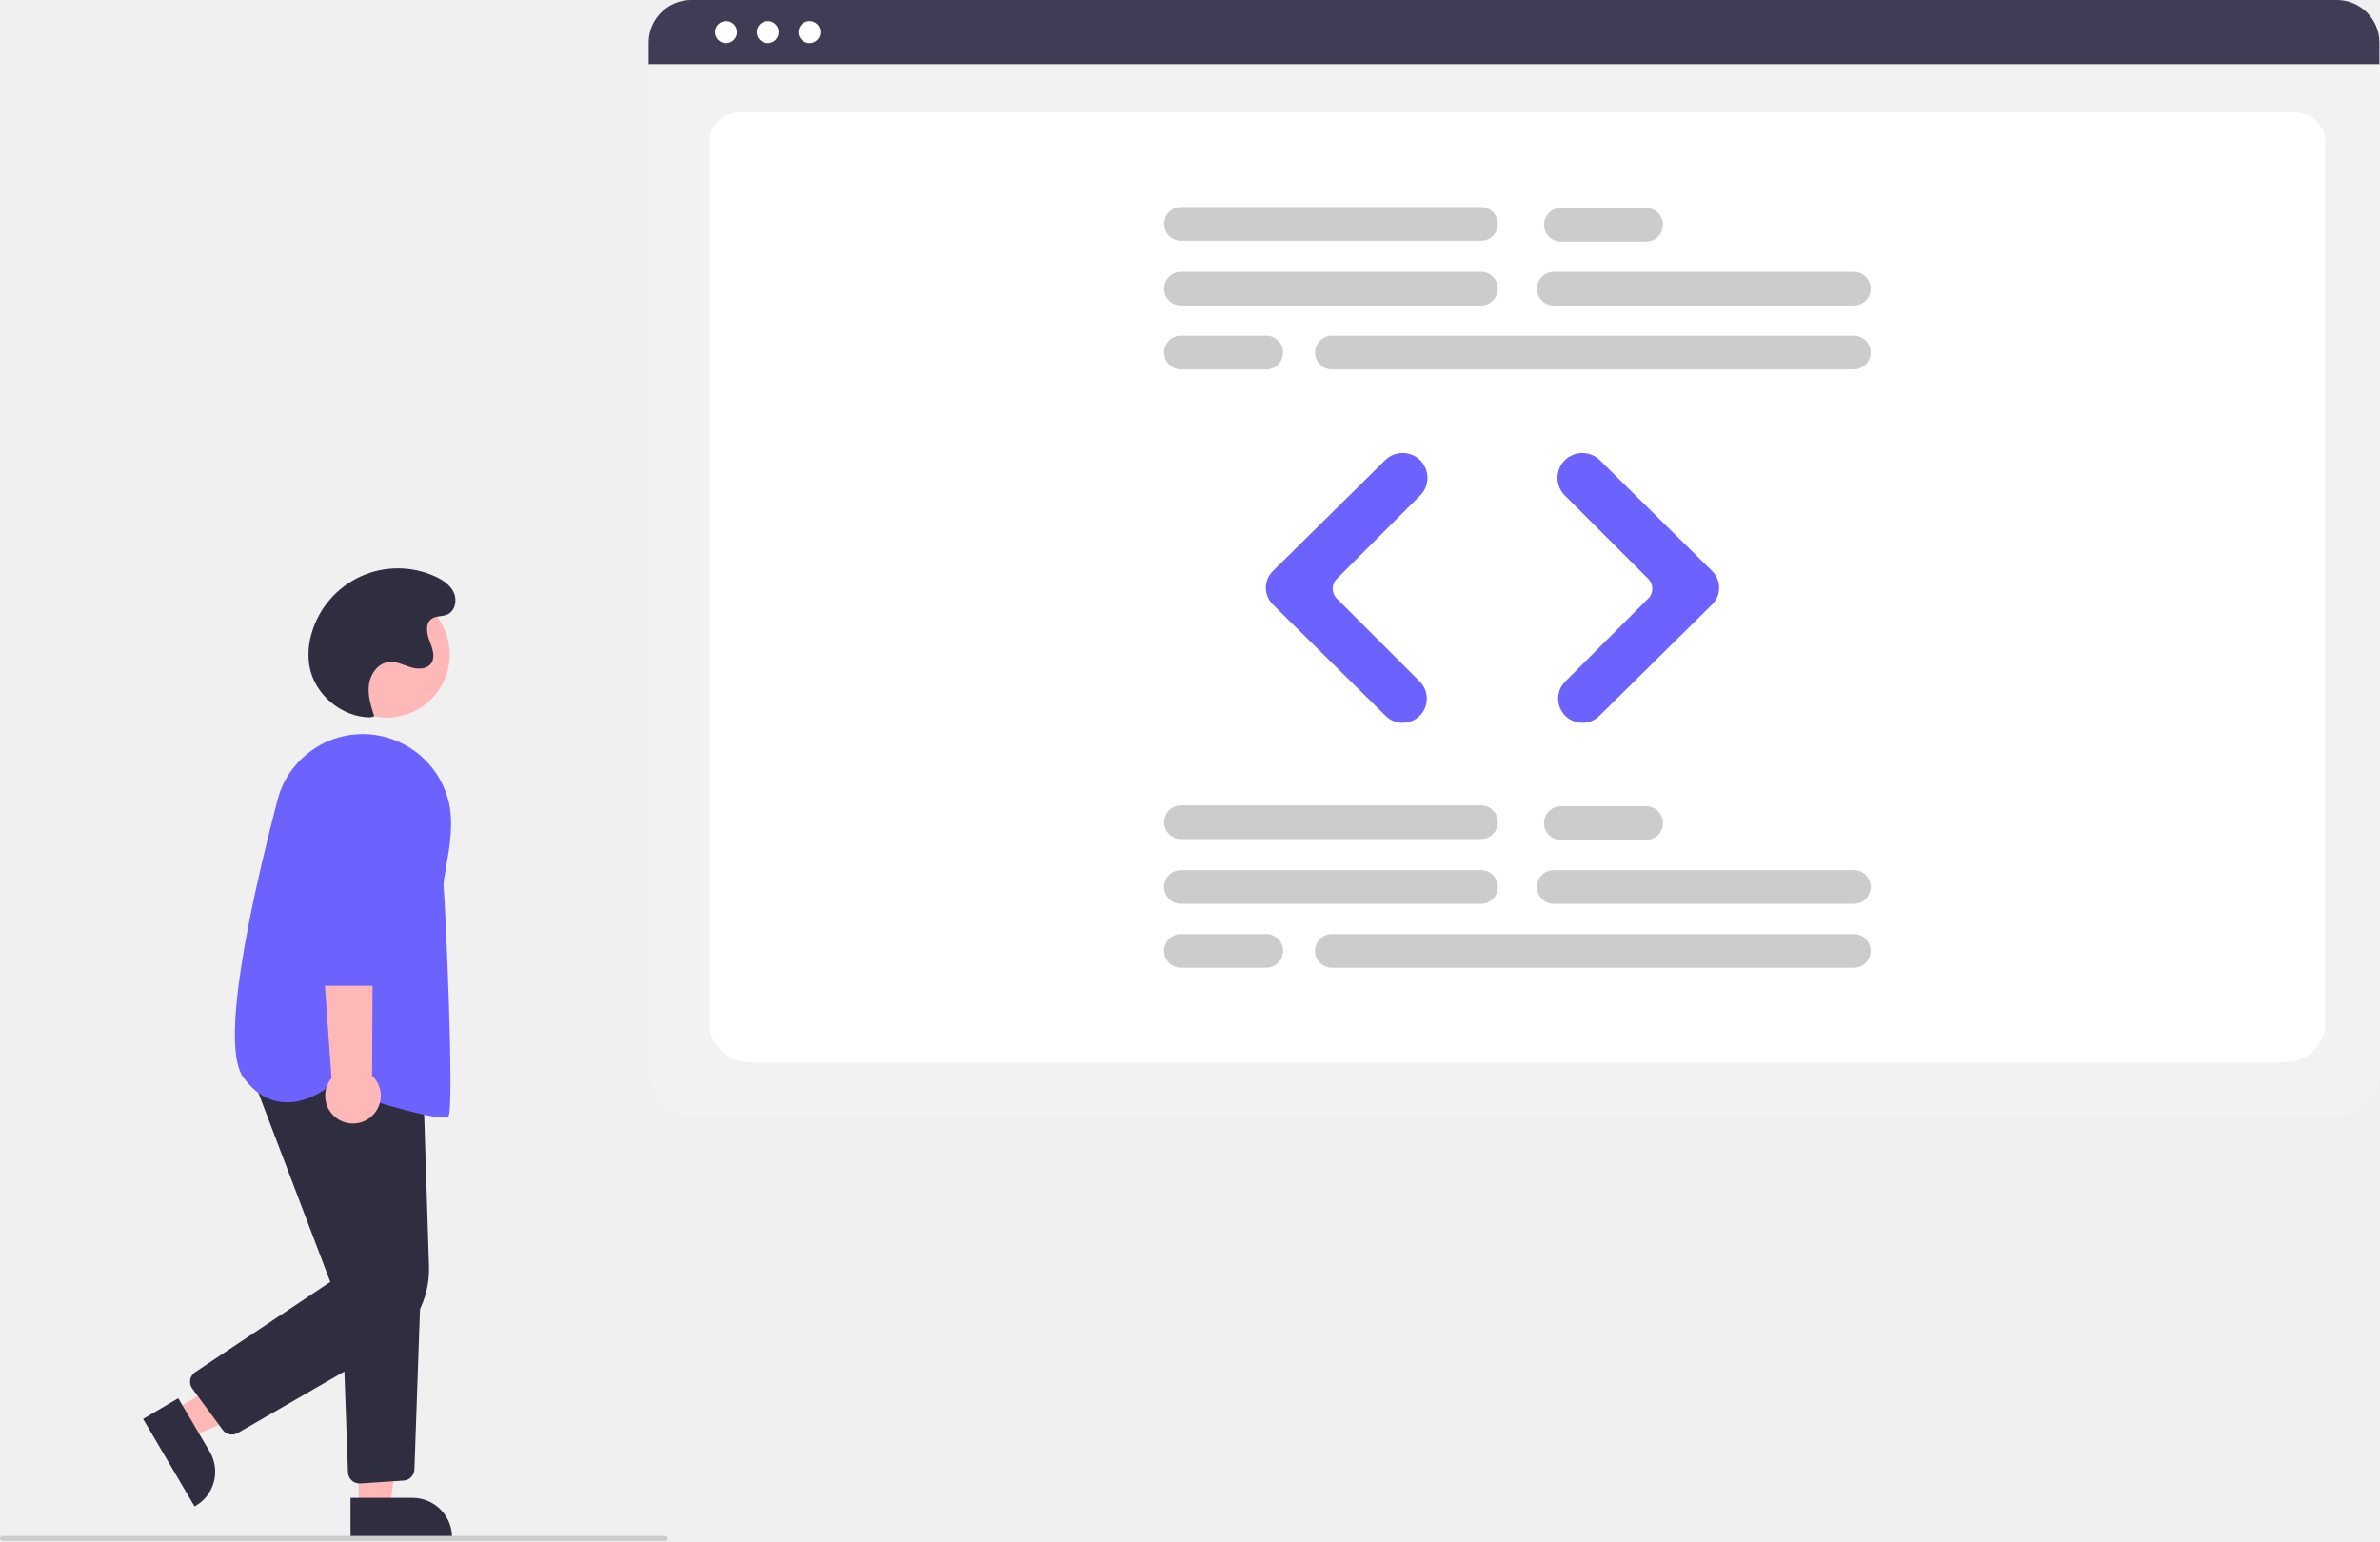
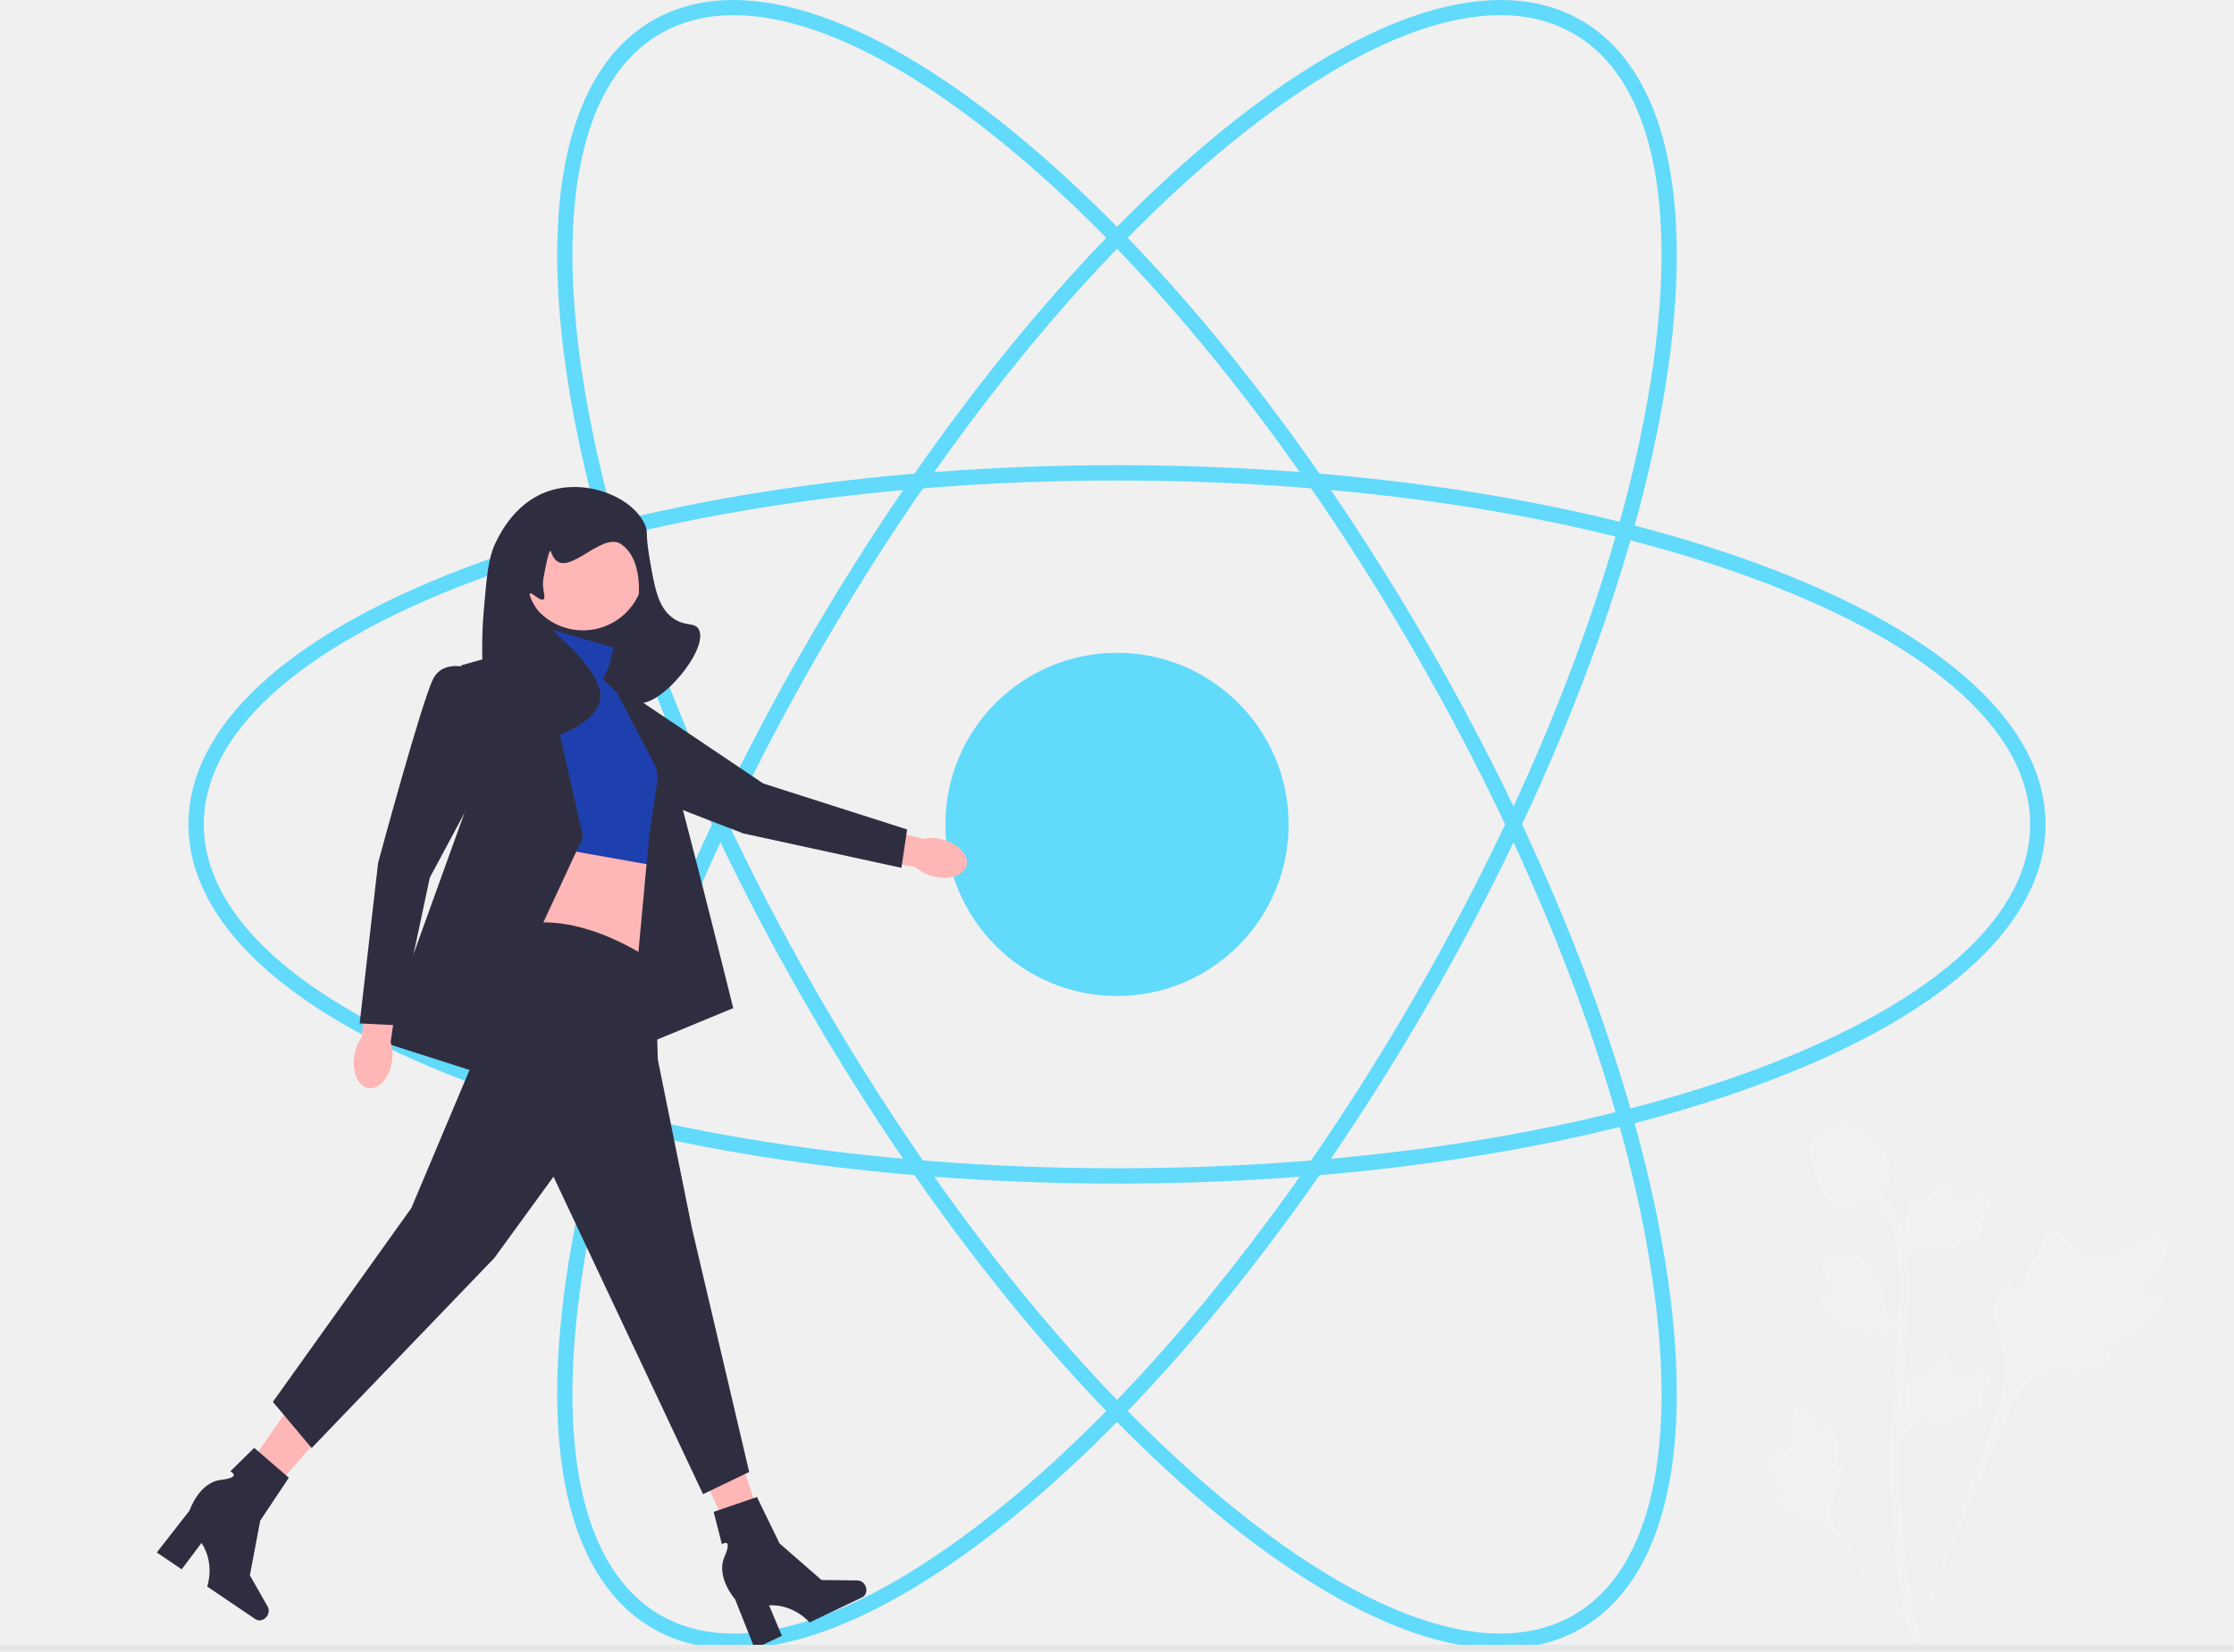
- <svg xmlns="http://www.w3.org/2000/svg" data-name="Layer 1" width="926.622" height="600.085" viewBox="0 0 926.622 600.085">
-   <circle cx="150.534" cy="254.872" r="24.561" fill="#ffb8b8" />
-   <polygon points="67.543 549.197 73.762 559.763 117.474 540.803 108.295 525.21 67.543 549.197" fill="#ffb8b8" />
-   <path d="M206.096,694.43,218.343,715.237l.001.001A15.386,15.386,0,0,1,212.888,736.302l-.431.254L192.405,702.489Z" transform="translate(-136.6892 -149.9575)" fill="#2f2e41" />
-   <polygon points="139.6 587.26 151.86 587.259 157.692 539.971 139.598 539.972 139.6 587.26" fill="#ffb8b8" />
-   <path d="M273.162,733.215l24.144-.001h.001a15.386,15.386,0,0,1,15.386,15.386v.5l-39.531.001Z" transform="translate(-136.6892 -149.9575)" fill="#2f2e41" />
-   <path d="M227.001,708.567a4.493,4.493,0,0,1-3.624-1.833l-11.824-16.059a4.5,4.5,0,0,1,1.125-6.41l52.614-35.142-31.747-83.475L301.434,571.252l2.287,71.733A36.046,36.046,0,0,1,285.675,675.409l-56.427,32.554A4.486,4.486,0,0,1,227.001,708.567Z" transform="translate(-136.6892 -149.9575)" fill="#2f2e41" />
-   <path d="M276.659,727.617a4.5,4.5,0,0,1-4.489-4.34l-2.488-69.882,30.808-1.623-2.453,70.384a4.487,4.487,0,0,1-4.2,4.333l-16.873,1.118C276.863,727.614,276.761,727.617,276.659,727.617Z" transform="translate(-136.6892 -149.9575)" fill="#2f2e41" />
-   <path d="M309.291,585.129c-7.838,0-35.217-8.816-44.721-11.959-1.422,1.138-9.233,6.979-18.351,5.911-5.626-.66-10.579-3.845-14.721-9.466-9.147-12.414,2.151-65.651,13.239-108.126a34.268,34.268,0,0,1,40.529-24.88h0a34.571,34.571,0,0,1,26.088,25.378c2.088,8.498.292,18.494-1.02,25.794-.616,3.432-1.104,6.143-.937,7.475.644,5.148,4.219,85.892,1.92,89.34C311.071,584.963,310.363,585.129,309.291,585.129Z" transform="translate(-136.6892 -149.9575)" fill="#6c63ff" />
-   <path d="M280.616,585.272a10.743,10.743,0,0,0,.942-16.446l.485-97.844-23.045,3.837,6.769,94.97A10.801,10.801,0,0,0,280.616,585.272Z" transform="translate(-136.6892 -149.9575)" fill="#ffb8b8" />
-   <path d="M285.946,533.818H261.124a4.514,4.514,0,0,1-4.5-4.459l-.609-67.292a17.603,17.603,0,1,1,35.204.043L290.446,529.37A4.515,4.515,0,0,1,285.946,533.818Z" transform="translate(-136.6892 -149.9575)" fill="#6c63ff" />
-   <path d="M280.969,429.289c-11.245.021-21.854-8.868-23.803-19.943a28.671,28.671,0,0,1,.919-13.014A34.954,34.954,0,0,1,306.021,374.379c3.008,1.361,5.971,3.316,7.349,6.317s.515,7.195-2.498,8.546c-1.969.882-4.44.449-6.187,1.716-2.509,1.819-1.863,5.691-.743,8.581s2.388,6.387.509,8.852c-1.75,2.297-5.249,2.226-8.004,1.361s-5.476-2.313-8.349-2.018c-4.19.43-7.202,4.598-7.759,8.773s.755,8.349,2.05,12.357Z" transform="translate(-136.6892 -149.9575)" fill="#2f2e41" />
-   <path d="M395.689,750.042h-258a1,1,0,1,1,0-2h258a1,1,0,0,1,0,2Z" transform="translate(-136.6892 -149.9575)" fill="#ccc" />
-   <path d="M1046.811,584.505H405.972a16.519,16.519,0,0,1-16.5-16.5V172.852a12.102,12.102,0,0,1,12.088-12.088h649.453a12.311,12.311,0,0,1,12.297,12.297V568.005A16.519,16.519,0,0,1,1046.811,584.505Z" transform="translate(-136.6892 -149.9575)" fill="#f2f2f2" />
-   <path d="M1026.091,563.673H428.846c-8.755,0-15.878-6.67-15.878-14.868v-344.105c0-6.08,5.278-11.027,11.766-11.027H1030.008c6.595,0,11.961,5.028,11.961,11.208V548.805C1041.969,557.003,1034.846,563.673,1026.091,563.673Z" transform="translate(-136.6892 -149.9575)" fill="#fff" />
-   <path d="M1063.081,174.908H389.241v-8.4a16.574,16.574,0,0,1,16.56-16.55H1046.521a16.574,16.574,0,0,1,16.56,16.55Z" transform="translate(-136.6892 -149.9575)" fill="#3f3d56" />
-   <circle cx="282.647" cy="12.5" r="4.283" fill="#fff" />
-   <circle cx="298.906" cy="12.5" r="4.283" fill="#fff" />
-   <circle cx="315.165" cy="12.5" r="4.283" fill="#fff" />
-   <path d="M713.3,268.912H596.492a6.566,6.566,0,0,1,0-13.132H713.3a6.566,6.566,0,1,1,0,13.132Z" transform="translate(-136.6892 -149.9575)" fill="#ccc" />
-   <path d="M858.446,268.912H741.638a6.566,6.566,0,0,1,0-13.132H858.446a6.566,6.566,0,1,1,0,13.132Z" transform="translate(-136.6892 -149.9575)" fill="#ccc" />
-   <path d="M858.446,293.794H655.241a6.566,6.566,0,1,1,0-13.132H858.446a6.566,6.566,0,1,1,0,13.132Z" transform="translate(-136.6892 -149.9575)" fill="#ccc" />
-   <path d="M713.3,243.684H596.492a6.566,6.566,0,0,1,0-13.132H713.3a6.566,6.566,0,1,1,0,13.132Z" transform="translate(-136.6892 -149.9575)" fill="#ccc" />
-   <path d="M777.579,244.03H744.402a6.566,6.566,0,0,1,0-13.132H777.579a6.566,6.566,0,1,1,0,13.132Z" transform="translate(-136.6892 -149.9575)" fill="#ccc" />
-   <path d="M629.668,293.794H596.492a6.566,6.566,0,0,1,0-13.132h33.176a6.566,6.566,0,1,1,0,13.132Z" transform="translate(-136.6892 -149.9575)" fill="#ccc" />
-   <path d="M713.3,501.912H596.492a6.566,6.566,0,0,1,0-13.132H713.3a6.566,6.566,0,1,1,0,13.132Z" transform="translate(-136.6892 -149.9575)" fill="#ccc" />
-   <path d="M858.446,501.912H741.638a6.566,6.566,0,0,1,0-13.132H858.446a6.566,6.566,0,1,1,0,13.132Z" transform="translate(-136.6892 -149.9575)" fill="#ccc" />
-   <path d="M858.446,526.794H655.241a6.566,6.566,0,1,1,0-13.132H858.446a6.566,6.566,0,1,1,0,13.132Z" transform="translate(-136.6892 -149.9575)" fill="#ccc" />
-   <path d="M713.3,476.684H596.492a6.566,6.566,0,0,1,0-13.132H713.3a6.566,6.566,0,1,1,0,13.132Z" transform="translate(-136.6892 -149.9575)" fill="#ccc" />
-   <path d="M777.579,477.03H744.402a6.566,6.566,0,0,1,0-13.132H777.579a6.566,6.566,0,0,1,0,13.132Z" transform="translate(-136.6892 -149.9575)" fill="#ccc" />
-   <path d="M629.668,526.794H596.492a6.566,6.566,0,0,1,0-13.132h33.176a6.566,6.566,0,1,1,0,13.132Z" transform="translate(-136.6892 -149.9575)" fill="#ccc" />
-   <path d="M682.793,431.419a9.397,9.397,0,0,1-6.624-2.71l-43.909-43.359a9.152,9.152,0,0,1,0-13.023l43.731-43.184a9.702,9.702,0,0,1,13.644.043h0a9.689,9.689,0,0,1,0,13.687l-32.496,32.497a5.413,5.413,0,0,0,0,7.647l32.32,32.32a9.418,9.418,0,0,1-6.666,16.084Z" transform="translate(-136.6892 -149.9575)" fill="#6c63ff" />
-   <path d="M752.759,431.419a9.418,9.418,0,0,1-6.666-16.084L778.412,383.015a5.413,5.413,0,0,0,0-7.647L745.916,342.872a9.678,9.678,0,0,1,0-13.687h0a9.702,9.702,0,0,1,13.644-.043l43.731,43.184a9.152,9.152,0,0,1,0,13.023l-43.909,43.359A9.399,9.399,0,0,1,752.759,431.419Z" transform="translate(-136.6892 -149.9575)" fill="#6c63ff" />
+ <svg xmlns="http://www.w3.org/2000/svg" width="583.04" height="431.02" viewBox="0 0 583.04 431.02">
+   <g>
+     <path d="M291.52,308.951c-64.433,0-125.038-9.592-170.652-27.008-46.222-17.648-71.678-41.355-71.678-66.755s25.456-49.105,71.678-66.754c45.614-17.416,106.22-27.008,170.652-27.008s125.038,9.592,170.652,27.008c46.222,17.648,71.677,41.355,71.677,66.754s-25.456,49.106-71.677,66.755c-45.615,17.416-106.22,27.008-170.652,27.008Zm0-183.524c-63.957,0-124.056,9.498-169.226,26.745-44.563,17.015-69.104,39.395-69.104,63.017s24.541,46.003,69.104,63.018c45.17,17.247,105.269,26.745,169.226,26.745s124.056-9.498,169.225-26.745c44.563-17.015,69.104-39.395,69.104-63.018s-24.541-46.002-69.104-63.017c-45.17-17.247-105.269-26.745-169.225-26.745Z" fill="#61dafb" />
+     <path d="M391.642,430.378c-20.024,0-44.985-11.573-72.607-34.022-37.891-30.795-76.5-78.485-108.716-134.285-32.216-55.8-54.212-113.082-61.937-161.293-7.827-48.854-.024-82.752,21.972-95.452,21.996-12.699,55.255-2.507,93.649,28.697,37.891,30.795,76.5,78.485,108.716,134.285,32.216,55.8,54.212,113.082,61.937,161.294,7.827,48.854,.024,82.752-21.972,95.452-6.171,3.562-13.233,5.324-21.042,5.324ZM191.505,3.969c-7.139,0-13.562,1.594-19.149,4.82-20.458,11.812-27.569,44.255-20.022,91.355,7.649,47.742,29.473,104.538,61.451,159.926,31.979,55.388,70.253,102.686,107.774,133.181,37.017,30.086,68.67,40.151,89.127,28.338,20.458-11.812,27.569-44.255,20.022-91.354-7.649-47.742-29.473-104.538-61.451-159.927-31.979-55.388-70.253-102.686-107.775-133.181C234.576,15.259,210.504,3.969,191.505,3.969Z" fill="#61dafb" />
+     <path d="M191.397,430.378c-7.812,0-14.869-1.761-21.042-5.324-21.996-12.7-29.799-46.599-21.972-95.452,7.724-48.212,29.72-105.494,61.937-161.294,32.216-55.8,70.825-103.49,108.716-134.285C357.43,2.817,390.69-7.375,412.685,5.325c21.996,12.699,29.799,46.598,21.972,95.452-7.724,48.211-29.72,105.494-61.937,161.293-32.216,55.8-70.825,103.49-108.716,134.285-27.62,22.448-52.584,34.022-72.607,34.022ZM391.535,3.969c-19,0-43.069,11.288-69.978,33.158-37.521,30.495-75.796,77.793-107.774,133.181-31.978,55.389-53.802,112.185-61.451,159.927-7.546,47.1-.436,79.543,20.022,91.354,5.586,3.226,12.012,4.819,19.149,4.82,19,.002,43.069-11.288,69.977-33.158,37.521-30.495,75.796-77.793,107.775-133.181,31.978-55.389,53.802-112.185,61.451-159.926,7.546-47.1,.436-79.543-20.022-91.355-5.586-3.225-12.012-4.82-19.149-4.82Z" fill="#61dafb" />
+     <circle cx="291.52" cy="215.189" r="44.789" fill="#61dafb" />
+   </g>
+   <g>
+     <path d="M564.784,338.786c-.844-1.424-4.497,.101-5.168-1.191-.669-1.287,2.725-3.249,4.663-7.73,.35-.808,2.553-5.9,.922-7.472-3.092-2.978-17.24,9.313-22.191,5.29-1.087-.883-1.846-2.645-5.134-5.506-1.308-1.138-2.099-1.652-2.865-1.461-1.086,.271-1.172,1.725-2.337,4.584-1.747,4.287-2.78,4.028-3.798,7.449-.756,2.539-.583,4.016-1.472,4.303-1.258,.407-2.416-2.286-4.011-2.045-1.627,.246-2.611,3.382-2.922,5.73-.583,4.406,1.035,7.313,1.932,10.371,.975,3.322,1.553,8.375-.698,15.528l-22.277,62.766c4.918-12.879,19.158-48.185,25.142-61.305,1.727-3.787,3.635-7.629,7.551-9.145,3.77-1.46,8.949-.588,15.55-2.179,.771-.186,2.911-.73,3.18-1.988,.223-1.04-1.036-1.621-.842-2.595,.259-1.307,2.734-1.323,5.775-2.831,2.144-1.063,3.48-2.328,4.629-3.415,.346-.328,5.495-5.262,4.371-7.157Z" fill="#f2f2f2" />
+     <path d="M477.139,371.829c-.942,.004-1.248,2.236-2.076,2.193-.825-.043-.808-2.275-2.448-4.519-.296-.405-2.159-2.955-3.401-2.608-2.354,.658-.404,11.148-3.806,12.418-.747,.279-1.831,.143-4.184,.931-.936,.314-1.417,.554-1.544,.985-.18,.611,.508,1.073,1.575,2.47,1.6,2.094,1.175,2.527,2.56,4.013,1.028,1.104,1.803,1.445,1.687,1.964-.163,.735-1.819,.526-2.161,1.379-.349,.87,.907,2.257,1.969,3.087,1.994,1.557,3.888,1.602,5.647,2.044,1.912,.48,4.559,1.654,7.42,4.823l24.378,29.044c-4.902-6.13-18.122-23.306-22.835-30.028-1.36-1.941-2.696-3.985-2.31-6.345,.371-2.272,2.293-4.562,3.417-8.261,.131-.432,.481-1.639-.058-2.134-.446-.409-1.095,.041-1.517-.335-.567-.504,.14-1.724,.277-3.651,.097-1.359-.138-2.38-.341-3.258-.061-.265-.997-4.215-2.251-4.21Z" fill="#f2f2f2" />
+     <path d="M495.939,376.049l-.568-5.068,.259-.384c1.2-1.777,1.812-3.512,1.819-5.159,.001-.262-.011-.524-.023-.79-.049-1.057-.11-2.371,.575-3.903,.384-.854,1.463-2.831,3.086-2.587,.437,.061,.767,.262,1.018,.497,.037-.059,.075-.117,.115-.181,.505-.771,.905-1.101,1.291-1.419,.296-.245,.602-.497,1.082-1.094,.21-.262,.374-.492,.513-.685,.42-.585,.968-1.282,1.935-1.27,1.033,.049,1.574,.903,1.932,1.468,.64,1.008,.93,1.735,1.122,2.217,.07,.176,.149,.374,.19,.436,.333,.489,3.038,.032,4.057-.135,2.289-.382,4.27-.712,5.087,.732,.585,1.033,.15,2.398-1.33,4.168-.461,.551-.952,.969-1.388,1.297,.361,.215,.684,.546,.815,1.065h0c.308,1.228-.748,2.459-3.137,3.663-.593,.301-1.392,.702-2.512,.896-.527,.091-1.002,.113-1.408,.125-.009,.235-.064,.489-.207,.751-.42,.771-1.293,1.138-2.61,1.05-1.449-.076-2.642-.352-3.694-.595-.919-.21-1.711-.389-2.332-.347-1.153,.093-2.041,1.016-3.083,2.212l-2.603,3.042Z" fill="#f2f2f2" />
+     <path d="M498.572,345.873l-4.758,1.835-.437-.153c-2.023-.71-3.857-.862-5.452-.451-.254,.065-.504,.143-.759,.223-1.01,.316-2.266,.708-3.922,.434-.924-.155-3.11-.697-3.285-2.329-.052-.438,.059-.809,.222-1.111-.066-.021-.133-.042-.204-.065-.874-.293-1.295-.597-1.7-.889-.312-.224-.633-.456-1.332-.769-.307-.137-.571-.237-.793-.322-.672-.258-1.486-.611-1.719-1.549-.215-1.011,.474-1.751,.93-2.241,.813-.875,1.442-1.34,1.86-1.648,.153-.112,.324-.239,.373-.294,.389-.446-.74-2.947-1.159-3.891-.95-2.118-1.772-3.95-.582-5.106,.851-.828,2.282-.754,4.369,.229,.65,.307,1.179,.675,1.607,1.013,.117-.404,.354-.8,.823-1.058h0c1.11-.61,2.569,.099,4.339,2.105,.442,.498,1.033,1.169,1.504,2.203,.221,.487,.363,.941,.478,1.331,.229-.051,.49-.063,.779,.009,.852,.21,1.429,.962,1.678,2.258,.294,1.421,.329,2.645,.362,3.724,.03,.942,.058,1.753,.255,2.344,.382,1.091,1.5,1.717,2.922,2.421l3.603,1.746Z" fill="#f2f2f2" />
+     <path d="M495.939,330.942l-.568-5.068,.259-.384c1.2-1.777,1.812-3.512,1.819-5.159,.001-.262-.011-.524-.023-.79-.049-1.057-.11-2.371,.575-3.903,.384-.854,1.463-2.831,3.086-2.587,.437,.061,.767,.262,1.018,.497,.037-.059,.075-.117,.115-.181,.505-.771,.905-1.101,1.291-1.419,.296-.245,.602-.497,1.082-1.094,.21-.262,.374-.492,.513-.685,.42-.585,.968-1.282,1.935-1.27,1.033,.049,1.574,.903,1.932,1.468,.64,1.008,.93,1.735,1.122,2.217,.07,.176,.149,.374,.19,.436,.333,.489,3.038,.032,4.057-.135,2.289-.382,4.27-.712,5.087,.732,.585,1.033,.15,2.398-1.33,4.168-.461,.551-.952,.969-1.388,1.297,.361,.215,.684,.546,.815,1.065h0c.308,1.228-.748,2.459-3.137,3.663-.593,.301-1.392,.702-2.512,.896-.527,.091-1.002,.113-1.408,.125-.009,.235-.064,.489-.207,.751-.42,.771-1.293,1.138-2.61,1.05-1.449-.076-2.642-.352-3.694-.595-.919-.21-1.711-.389-2.332-.347-1.153,.093-2.041,1.016-3.083,2.212l-2.603,3.042Z" fill="#f2f2f2" />
+     <path d="M501.124,429.32l-1.062-.666-.257-1.226,.257,1.226-1.238,.142c-.02-.115-.087-.379-.188-.793-.554-2.266-2.244-9.162-3.654-20.023-.984-7.581-1.541-15.376-1.656-23.17-.115-7.807,.255-13.717,.551-18.467,.224-3.583,.496-6.994,.762-10.317,.71-8.878,1.379-17.265,.881-26.55-.11-2.073-.341-6.387-2.862-10.978-1.462-2.663-3.476-5.027-5.987-7.023l1.561-1.963c2.771,2.207,5,4.826,6.623,7.782,2.795,5.09,3.047,9.791,3.168,12.05,.507,9.449-.17,17.916-.887,26.88-.264,3.311-.536,6.708-.759,10.276-.294,4.706-.66,10.565-.546,18.271,.113,7.701,.663,15.4,1.634,22.886,1.392,10.724,3.058,17.517,3.605,19.749,.291,1.192,.352,1.441,.054,1.914Z" fill="#f2f2f2" />
+     <path d="M482.075,315.456c-.103,0-.207-.002-.312-.01-2.134-.115-4.11-1.392-5.875-3.796-.827-1.131-1.251-2.42-2.095-4.992-.131-.396-.767-2.408-1.154-5.176-.253-1.808-.221-2.565,.137-3.233,.398-.744,1.041-1.263,1.766-1.613-.032-.24-.006-.487,.098-.739,.427-1.045,1.563-.908,2.177-.842,.311,.039,.699,.091,1.117,.069,.658-.032,1.012-.228,1.548-.521,.513-.281,1.15-.631,2.096-.825,1.865-.389,3.427,.139,3.942,.313,2.71,.903,4.046,3.01,5.593,5.45,.308,.489,1.367,2.271,2.065,4.713,.504,1.762,.433,2.545,.281,3.128-.308,1.197-1.036,1.882-2.885,3.394-1.931,1.583-2.9,2.376-3.732,2.858-1.937,1.118-3.153,1.821-4.768,1.821Z" fill="#f2f2f2" />
+   </g>
+   <g>
+     <g>
+       <path id="b-143" d="M243.47,228.74c4.166,1.099,8.11-.159,8.809-2.811,.699-2.651-2.111-5.691-6.279-6.79-1.659-.462-3.404-.52-5.09-.169l-17.71-4.434-1.904,8.355,17.661,3.484c1.294,1.137,2.841,1.948,4.512,2.364Z" fill="#ffb6b6" />
+       <path d="M146.133,188.062s-3.597,6.903,1.389,10.308,46.502,19.186,46.502,19.186l41.23,8.973,1.488-10.02-37.538-11.993-31.304-21.053-21.767,4.599Z" fill="#2f2e41" />
+     </g>
+     <g>
+       <polygon points="195.229 410.87 202.222 407.724 191.212 374.816 180.892 379.457 195.229 410.87" fill="#ffb6b6" />
+       <path d="M225.854,413.944h0c.559,1.168,.183,2.512-.839,3.001l-13.725,6.567s-3.948-4.783-10.573-4.484l3.336,7.947-7.08,3.388-5.117-12.897s-5.091-5.774-2.791-11.071c2.299-5.297-.659-3.297-.659-3.297l-2.151-8.469,11.301-3.861,5.884,12.094,10.954,9.558,9.416,.118c.838,.01,1.642,.563,2.045,1.407l0-0Z" fill="#2f2e41" />
+     </g>
+     <g>
+       <polygon points="56.861 393.879 63.109 398.323 85.938 372.188 76.717 365.63 56.861 393.879" fill="#ffb6b6" />
+       <path d="M69.689,421.858h0c-.725,1.073-2.075,1.428-3.014,.793l-12.604-8.522s2.131-5.825-1.476-11.39l-5.171,6.896-6.502-4.396,8.541-10.935s2.409-7.311,8.142-8.005c5.733-.694,2.512-2.235,2.512-2.235l6.22-6.137,9.044,7.799-7.461,11.19-2.709,14.283,4.658,8.184c.415,.728,.344,1.701-.18,2.476l0,0Z" fill="#2f2e41" />
+     </g>
+     <rect x="134.654" y="143.321" width="32.834" height="45.092" fill="#2f2e41" />
+     <path d="M160.115,169.095l-17.828-5.3-3.373,9.155-.482,55.892s25.537-5.782,31.319,3.855l1.927-17.346s6.264-8.673,.964-19.755c-5.3-11.082-10.297-16.079-10.297-16.079l-4.158-2.231,1.927-8.191Z" fill="#1e40af" />
+     <path d="M139.637,220.41l-2.409,24.573,31.801,6.746s-2.409-21.201,.482-26.019l-29.873-5.3Z" fill="#ffb6b6" />
+     <path d="M170.956,251.247s-20.237-14.937-37.583-9.155c0,0-20.478,12.769-9.878,34.933l-16.141,38.306-36.137,50.592,10.118,12.046,47.701-49.629,15.419-21.201,39.028,82.875,12.046-5.782-14.937-63.602-8.914-44.088-.723-25.296Z" fill="#2f2e41" />
+     <polygon points="123.736 279.675 99.645 271.966 122.773 207.882 120.364 173.672 140.768 167.917 152.164 218.482 123.736 279.675" fill="#2f2e41" />
+     <path d="M161.014,180.848l-3.642-3.642,1.624-3.357s10.514,10.905,12.442,13.796,19.925,75.502,19.925,75.502l-27.152,11.227,5.3-57.013,1.962-12.824c.29-1.896-.034-3.836-.926-5.534l-9.533-18.155Z" fill="#2f2e41" />
+     <circle cx="152.152" cy="148.56" r="15.977" fill="#ffb6b6" />
+     <path d="M162.089,142.029c-5.482-3.656-15.293,10.985-18.293,1.985-.468-1.403-1.568,4.805-1.971,6.977-.511,2.759,.782,4.962,0,5.456-.884,.558-3.05-1.932-3.507-1.559-.447,.365,.99,3.259,3.507,6.625,3.341,4.467,5.435,5.555,8.183,8.573,2.559,2.81,7.294,8.01,6.625,12.47-1.258,8.388-21.741,14.871-28.058,8.573-1.512-1.508-1.808-4.923-2.338-11.691-.789-10.072-.193-17.63,0-19.874,.804-9.343,1.206-14.015,3.118-17.926,1.22-2.497,5.33-10.907,14.418-13.639,9.763-2.935,21.382,1.85,24.55,8.963,.915,2.055,.026,1.836,1.169,8.573,1.353,7.973,2.229,12.758,5.845,15.588,3.322,2.6,5.886,1.147,7.014,3.118,2.927,5.112-10.656,21.289-16.367,19.095-3.441-1.322-3.745-9.206-3.507-12.86,.512-7.868,4.41-9.537,4.287-16.757-.033-1.91-.149-8.671-4.676-11.691Z" fill="#2f2e41" />
+     <g>
+       <path id="c-144" d="M92.482,275.542c-.678,4.255,.967,8.053,3.675,8.485,2.708,.431,5.452-2.668,6.13-6.924,.294-1.696,.178-3.439-.339-5.081l2.647-18.063-8.503-1.061-1.706,17.92c-1.002,1.401-1.655,3.021-1.903,4.725Z" fill="#ffb6b6" />
+       <path d="M123.255,174.636s-7.227-2.891-10.118,2.409-14.455,48.183-14.455,48.183l-4.818,41.919,10.118,.482,8.191-38.546,17.828-33.246-6.746-21.201Z" fill="#2f2e41" />
+     </g>
+   </g>
+   <path d="M583.04,430.18h0c0,.464-.376,.84-.84,.84H0v-1.68H582.2c.464,0,.84,.376,.84,.84Z" fill="#e6e6e6" />
</svg>
